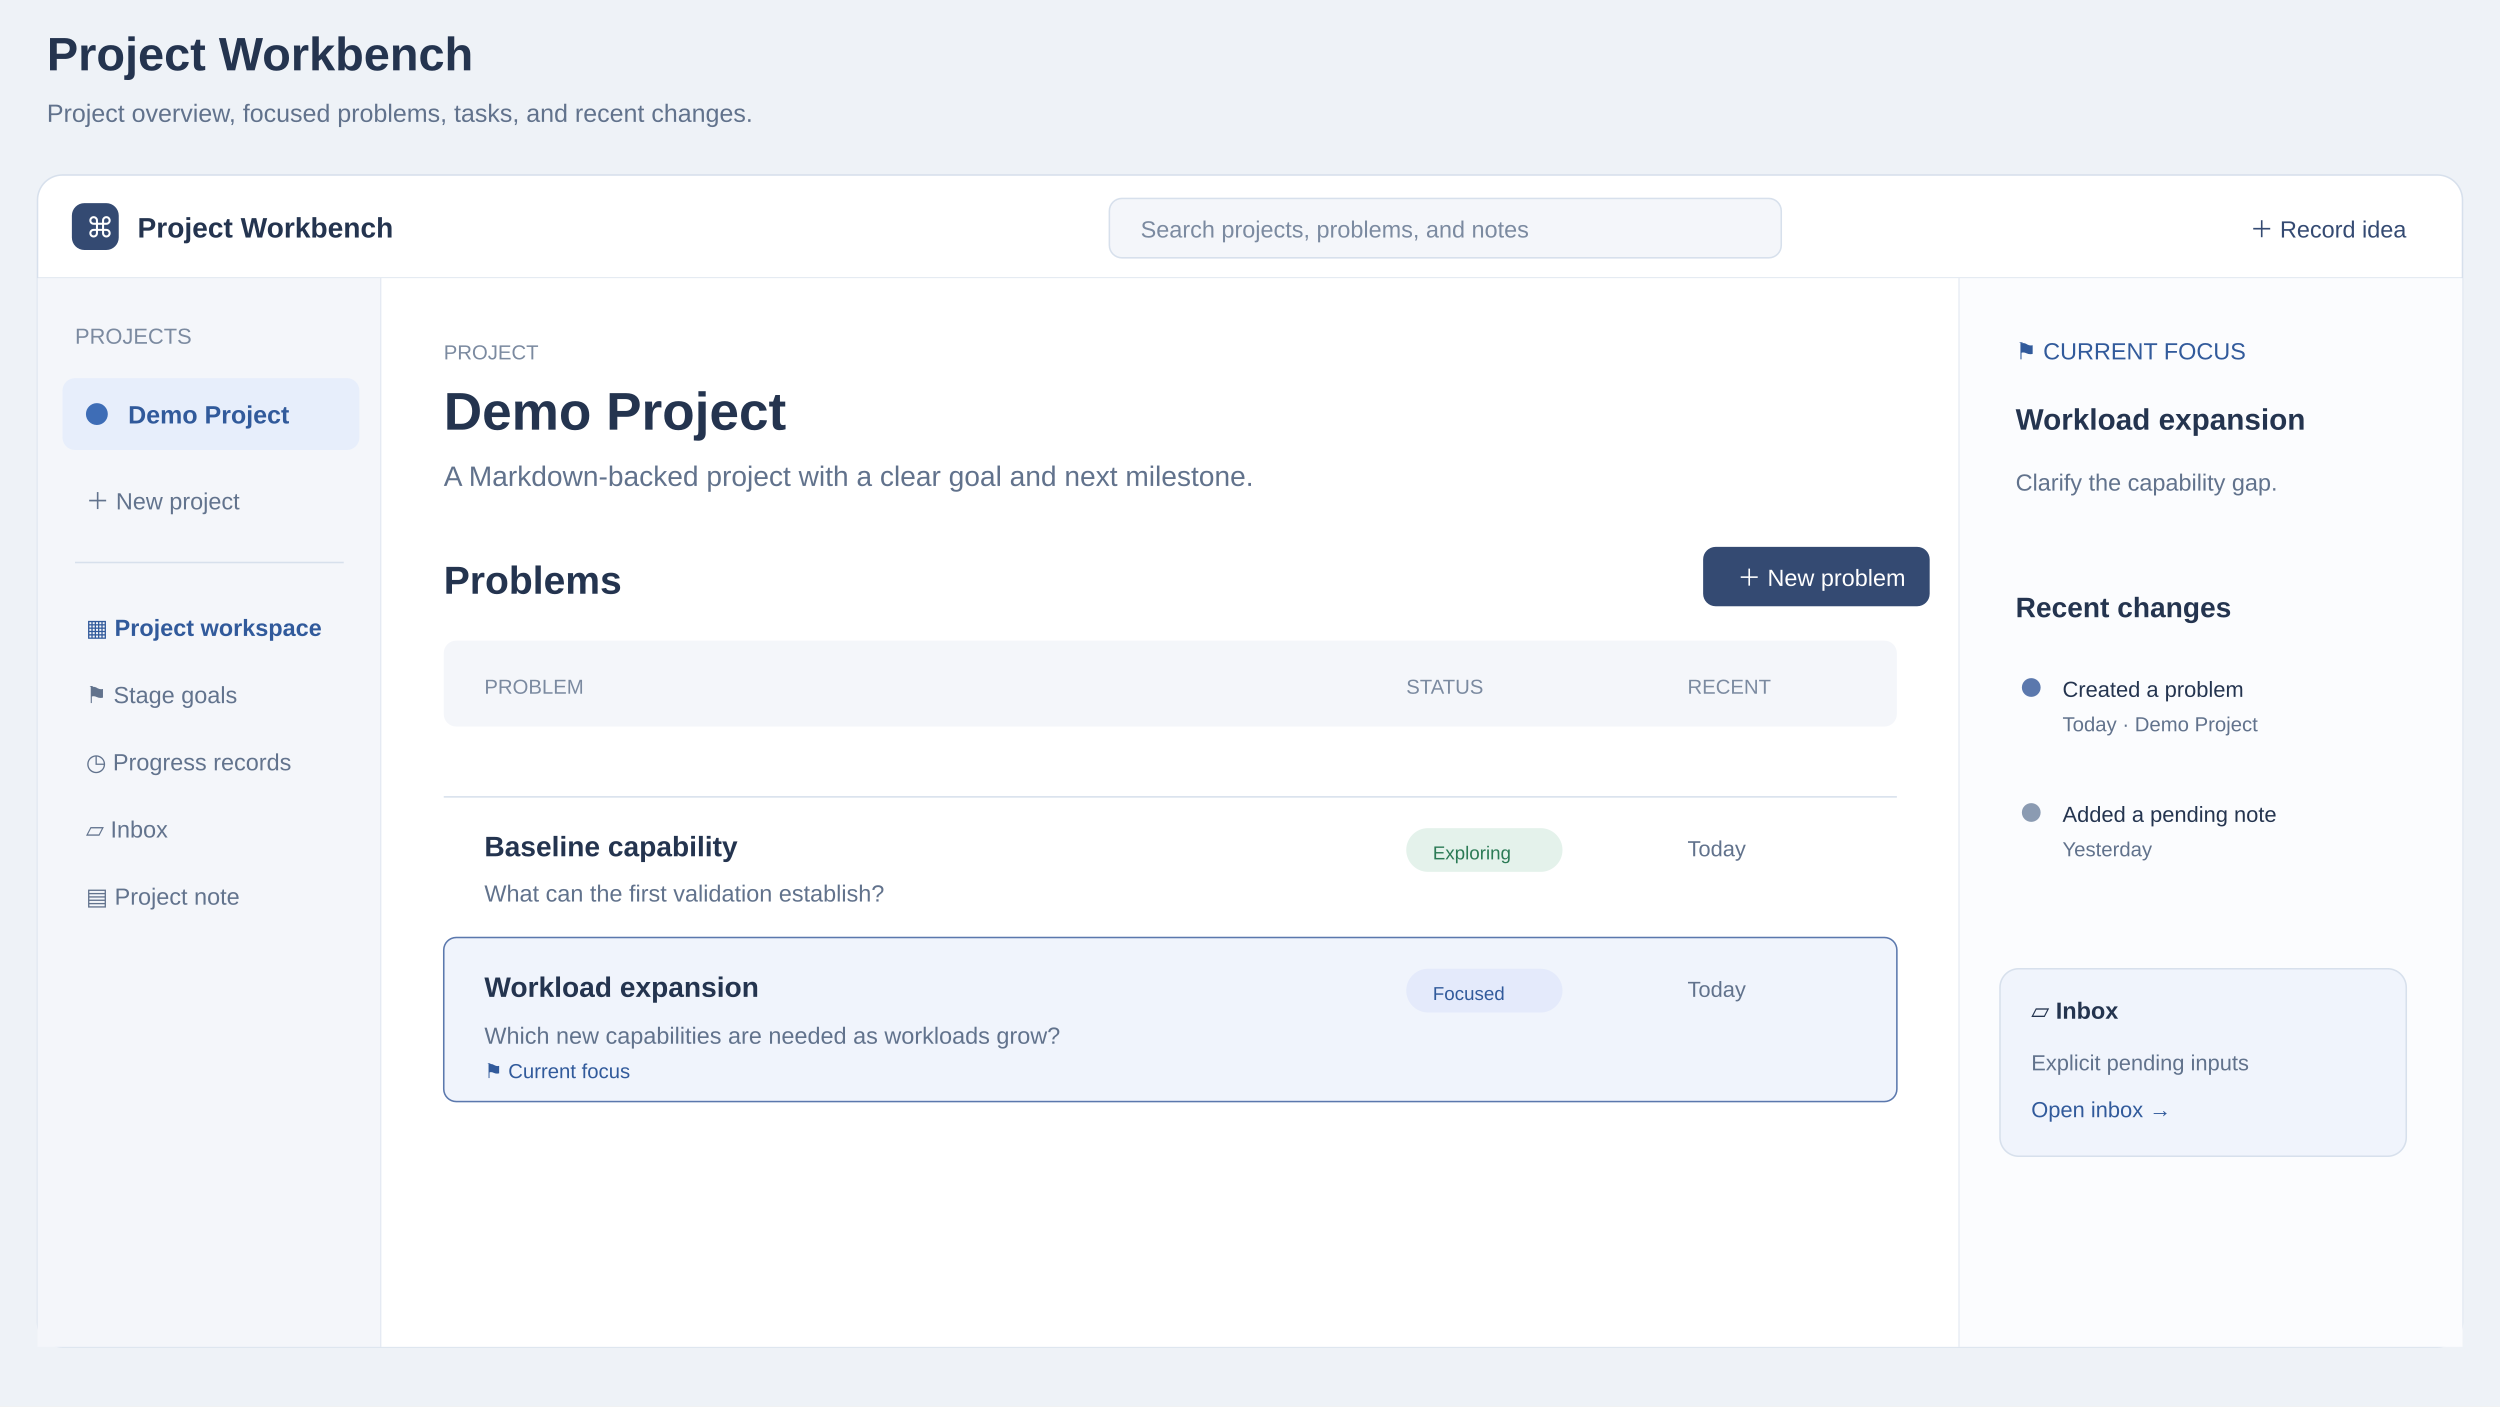
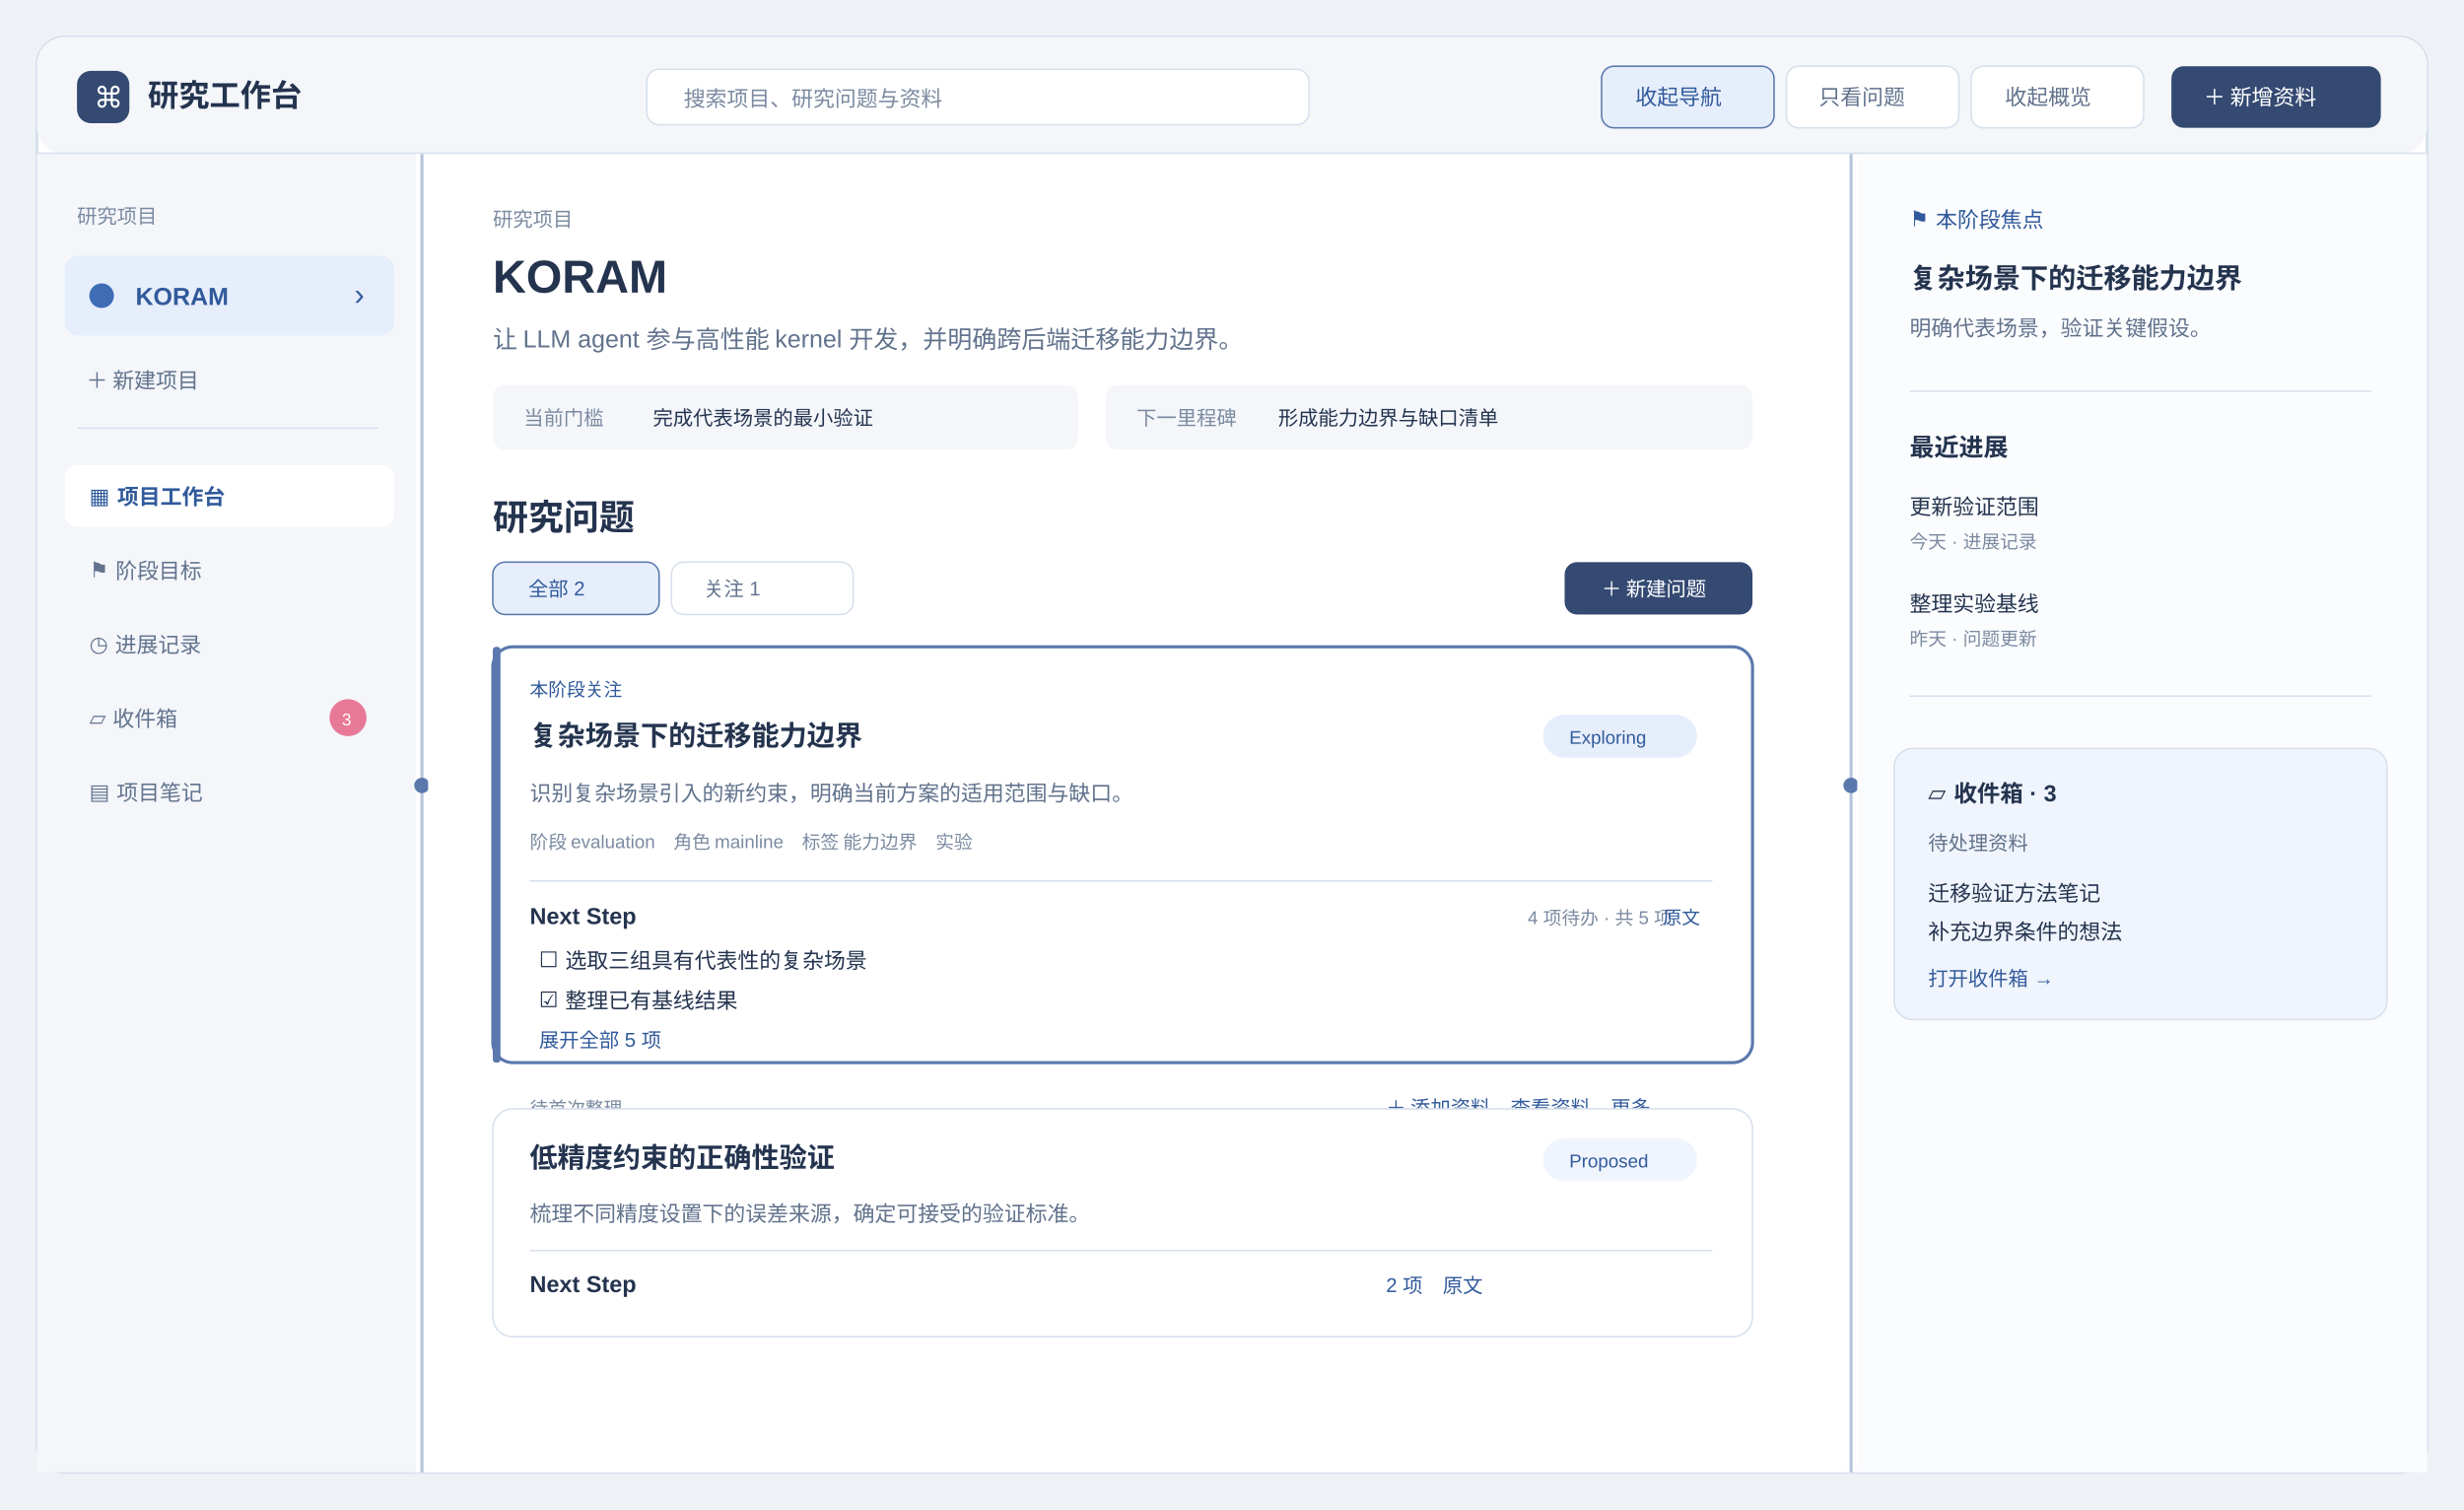
- <svg xmlns="http://www.w3.org/2000/svg" width="1600" height="900" viewBox="0 0 1600 900">
-   <rect width="1600" height="900" fill="#eef2f7" />
-   <text x="30" y="45" font-family="Arial, sans-serif" font-size="30" font-weight="700" fill="#24344f">Project Workbench</text>
-   <text x="30" y="78" font-family="Arial, sans-serif" font-size="16" fill="#61728c">Project overview, focused problems, tasks, and recent changes.</text>
-   <rect x="24" y="112" width="1552" height="750" rx="16" fill="#fff" stroke="#d7e0ec" />
-   <line x1="24" y1="178" x2="1576" y2="178" stroke="#d7e0ec" />
-   <rect x="46" y="130" width="30" height="30" rx="8" fill="#344a72" />
-   <text x="55" y="152" font-family="Arial" font-size="18" fill="#fff">⌘</text>
-   <text x="88" y="152" font-family="Arial" font-size="18" font-weight="700" fill="#24344f">Project Workbench</text>
-   <rect x="710" y="127" width="430" height="38" rx="8" fill="#f4f6fa" stroke="#d7e0ec" />
-   <text x="730" y="152" font-family="Arial" font-size="15" fill="#7b8aa0">Search projects, problems, and notes</text>
-   <text x="1440" y="152" font-family="Arial" font-size="15" fill="#344a72">＋ Record idea</text>
-   <rect x="24" y="178" width="220" height="684" fill="#f4f6fa" />
-   <line x1="244" y1="178" x2="244" y2="862" stroke="#d7e0ec" />
-   <text x="48" y="220" font-family="Arial" font-size="14" fill="#7b8aa0">PROJECTS</text>
-   <rect x="40" y="242" width="190" height="46" rx="8" fill="#e7eefb" />
-   <circle cx="62" cy="265" r="7" fill="#3e6db6" />
-   <text x="82" y="271" font-family="Arial" font-size="16" font-weight="700" fill="#315a9b">Demo Project</text>
-   <text x="55" y="326" font-family="Arial" font-size="15" fill="#62738d">＋ New project</text>
-   <line x1="48" y1="360" x2="220" y2="360" stroke="#d7e0ec" />
-   <text x="55" y="407" font-family="Arial" font-size="15" font-weight="700" fill="#315a9b">▦ Project workspace</text>
-   <text x="55" y="450" font-family="Arial" font-size="15" fill="#62738d">⚑ Stage goals</text>
-   <text x="55" y="493" font-family="Arial" font-size="15" fill="#62738d">◷ Progress records</text>
-   <text x="55" y="536" font-family="Arial" font-size="15" fill="#62738d">▱ Inbox</text>
-   <text x="55" y="579" font-family="Arial" font-size="15" fill="#62738d">▤ Project note</text>
-   <rect x="244" y="178" width="1010" height="684" fill="#fff" />
-   <text x="284" y="230" font-family="Arial" font-size="13" fill="#7b8aa0">PROJECT</text>
-   <text x="284" y="275" font-family="Arial" font-size="34" font-weight="700" fill="#24344f">Demo Project</text>
-   <text x="284" y="311" font-family="Arial" font-size="18" fill="#61728c">A Markdown-backed project with a clear goal and next milestone.</text>
-   <text x="284" y="380" font-family="Arial" font-size="25" font-weight="700" fill="#24344f">Problems</text>
-   <rect x="1090" y="350" width="145" height="38" rx="8" fill="#344a72" />
-   <text x="1112" y="375" font-family="Arial" font-size="15" fill="#fff">＋ New problem</text>
-   <rect x="284" y="410" width="930" height="55" rx="8" fill="#f4f6fa" />
-   <text x="310" y="444" font-family="Arial" font-size="13" fill="#7b8aa0">PROBLEM</text>
-   <text x="900" y="444" font-family="Arial" font-size="13" fill="#7b8aa0">STATUS</text>
-   <text x="1080" y="444" font-family="Arial" font-size="13" fill="#7b8aa0">RECENT</text>
-   <line x1="284" y1="510" x2="1214" y2="510" stroke="#d7e0ec" />
-   <text x="310" y="548" font-family="Arial" font-size="18" font-weight="700" fill="#24344f">Baseline capability</text>
-   <text x="310" y="577" font-family="Arial" font-size="15" fill="#61728c">What can the first validation establish?</text>
-   <rect x="900" y="530" width="100" height="28" rx="14" fill="#e4f2eb" />
-   <text x="917" y="550" font-family="Arial" font-size="12" fill="#2b7a55">Exploring</text>
-   <text x="1080" y="548" font-family="Arial" font-size="14" fill="#61728c">Today</text>
-   <rect x="284" y="600" width="930" height="105" rx="8" fill="#f0f4fc" stroke="#5b78ad" />
-   <text x="310" y="638" font-family="Arial" font-size="18" font-weight="700" fill="#24344f">Workload expansion</text>
-   <text x="310" y="668" font-family="Arial" font-size="15" fill="#61728c">Which new capabilities are needed as workloads grow?</text>
-   <rect x="900" y="620" width="100" height="28" rx="14" fill="#e4eafb" />
-   <text x="917" y="640" font-family="Arial" font-size="12" fill="#315a9b">Focused</text>
-   <text x="1080" y="638" font-family="Arial" font-size="14" fill="#61728c">Today</text>
-   <text x="310" y="690" font-family="Arial" font-size="13" fill="#315a9b">⚑ Current focus</text>
-   <line x1="1254" y1="178" x2="1254" y2="862" stroke="#d7e0ec" />
-   <rect x="1254" y="178" width="322" height="684" fill="#fbfcfe" />
-   <text x="1290" y="230" font-family="Arial" font-size="15" fill="#315a9b">⚑ CURRENT FOCUS</text>
-   <text x="1290" y="275" font-family="Arial" font-size="19" font-weight="700" fill="#24344f">Workload expansion</text>
-   <text x="1290" y="314" font-family="Arial" font-size="15" fill="#61728c">Clarify the capability gap.</text>
-   <text x="1290" y="395" font-family="Arial" font-size="18" font-weight="700" fill="#24344f">Recent changes</text>
-   <circle cx="1300" cy="440" r="6" fill="#5b78ad" />
-   <text x="1320" y="446" font-family="Arial" font-size="14" fill="#24344f">Created a problem</text>
-   <text x="1320" y="468" font-family="Arial" font-size="13" fill="#61728c">Today · Demo Project</text>
-   <circle cx="1300" cy="520" r="6" fill="#8b9bb2" />
-   <text x="1320" y="526" font-family="Arial" font-size="14" fill="#24344f">Added a pending note</text>
-   <text x="1320" y="548" font-family="Arial" font-size="13" fill="#61728c">Yesterday</text>
-   <rect x="1280" y="620" width="260" height="120" rx="12" fill="#f0f4fc" stroke="#d7e0ec" />
-   <text x="1300" y="652" font-family="Arial" font-size="15" font-weight="700" fill="#24344f">▱ Inbox</text>
-   <text x="1300" y="685" font-family="Arial" font-size="14" fill="#61728c">Explicit pending inputs</text>
-   <text x="1300" y="715" font-family="Arial" font-size="14" fill="#315a9b">Open inbox →</text>
+ <svg xmlns="http://www.w3.org/2000/svg" width="1600" height="980" viewBox="0 0 1600 980" role="img" aria-labelledby="title desc">
+   <rect width="1600" height="980" fill="#eef2f7" />
+   <rect x="24" y="24" width="1552" height="932" rx="18" fill="#fff" stroke="#d7e0ec" stroke-width="2" />
+   <rect x="24" y="24" width="1552" height="76" rx="18" fill="#f4f6fa" />
+   <line x1="24" y1="100" x2="1576" y2="100" stroke="#d7e0ec" stroke-width="2" />
+   <rect x="50" y="46" width="34" height="34" rx="9" fill="#344a72" />
+   <text x="61" y="70" font-family="Arial,sans-serif" font-size="19" fill="#fff">⌘</text>
+   <text x="96" y="69" font-family="Arial,sans-serif" font-size="20" font-weight="700" fill="#24344f">研究工作台</text>
+   <rect x="420" y="45" width="430" height="36" rx="8" fill="#fff" stroke="#d7e0ec" />
+   <text x="444" y="69" font-family="Arial,sans-serif" font-size="14" fill="#7b8aa0">搜索项目、研究问题与资料</text>
+   <rect x="1040" y="43" width="112" height="40" rx="8" fill="#e7eefb" stroke="#5b78ad" />
+   <text x="1062" y="68" font-family="Arial,sans-serif" font-size="14" fill="#315a9b">收起导航</text>
+   <rect x="1160" y="43" width="112" height="40" rx="8" fill="#fff" stroke="#d7e0ec" />
+   <text x="1181" y="68" font-family="Arial,sans-serif" font-size="14" fill="#62738d">只看问题</text>
+   <rect x="1280" y="43" width="112" height="40" rx="8" fill="#fff" stroke="#d7e0ec" />
+   <text x="1302" y="68" font-family="Arial,sans-serif" font-size="14" fill="#62738d">收起概览</text>
+   <rect x="1410" y="43" width="136" height="40" rx="8" fill="#344a72" />
+   <text x="1431" y="68" font-family="Arial,sans-serif" font-size="14" fill="#fff">＋ 新增资料</text>
+   <rect x="24" y="100" width="250" height="856" fill="#f4f6fa" />
+   <line x1="274" y1="100" x2="274" y2="956" stroke="#d7e0ec" stroke-width="2" />
+   <text x="50" y="145" font-family="Arial,sans-serif" font-size="13" fill="#7b8aa0">研究项目</text>
+   <rect x="42" y="166" width="214" height="52" rx="9" fill="#e7eefb" />
+   <circle cx="66" cy="192" r="8" fill="#3e6db6" />
+   <text x="88" y="198" font-family="Arial,sans-serif" font-size="16" font-weight="700" fill="#315a9b">KORAM</text>
+   <text x="230" y="198" font-family="Arial,sans-serif" font-size="20" fill="#315a9b">›</text>
+   <text x="56" y="252" font-family="Arial,sans-serif" font-size="14" fill="#62738d">＋ 新建项目</text>
+   <line x1="50" y1="278" x2="246" y2="278" stroke="#d7e0ec" />
+   <rect x="42" y="302" width="214" height="40" rx="8" fill="#fff" />
+   <text x="58" y="327" font-family="Arial,sans-serif" font-size="14" font-weight="700" fill="#315a9b">▦ 项目工作台</text>
+   <text x="58" y="375" font-family="Arial,sans-serif" font-size="14" fill="#62738d">⚑ 阶段目标</text>
+   <text x="58" y="423" font-family="Arial,sans-serif" font-size="14" fill="#62738d">◷ 进展记录</text>
+   <text x="58" y="471" font-family="Arial,sans-serif" font-size="14" fill="#62738d">▱ 收件箱</text>
+   <circle cx="226" cy="466" r="12" fill="#e87996" />
+   <text x="222" y="471" font-family="Arial,sans-serif" font-size="11" fill="#fff">3</text>
+   <text x="58" y="519" font-family="Arial,sans-serif" font-size="14" fill="#62738d">▤ 项目笔记</text>
+   <rect x="270" y="100" width="8" height="856" fill="#fff" />
+   <line x1="274" y1="100" x2="274" y2="956" stroke="#b7c5db" stroke-width="2" />
+   <circle cx="274" cy="510" r="5" fill="#5b78ad" />
+   <rect x="278" y="100" width="920" height="856" fill="#fff" />
+   <text x="320" y="147" font-family="Arial,sans-serif" font-size="13" fill="#7b8aa0">研究项目</text>
+   <text x="320" y="190" font-family="Arial,sans-serif" font-size="30" font-weight="700" fill="#24344f">KORAM</text>
+   <text x="320" y="226" font-family="Arial,sans-serif" font-size="16" fill="#61728c">让 LLM agent 参与高性能 kernel 开发，并明确跨后端迁移能力边界。</text>
+   <rect x="320" y="250" width="380" height="42" rx="8" fill="#f4f6fa" />
+   <text x="340" y="276" font-family="Arial,sans-serif" font-size="13" fill="#7b8aa0">当前门槛</text>
+   <text x="424" y="276" font-family="Arial,sans-serif" font-size="13" fill="#24344f">完成代表场景的最小验证</text>
+   <rect x="718" y="250" width="420" height="42" rx="8" fill="#f4f6fa" />
+   <text x="738" y="276" font-family="Arial,sans-serif" font-size="13" fill="#7b8aa0">下一里程碑</text>
+   <text x="830" y="276" font-family="Arial,sans-serif" font-size="13" fill="#24344f">形成能力边界与缺口清单</text>
+   <text x="320" y="344" font-family="Arial,sans-serif" font-size="23" font-weight="700" fill="#24344f">研究问题</text>
+   <rect x="320" y="365" width="108" height="34" rx="8" fill="#e7eefb" stroke="#5b78ad" />
+   <text x="343" y="387" font-family="Arial,sans-serif" font-size="13" fill="#315a9b">全部 2</text>
+   <rect x="436" y="365" width="118" height="34" rx="8" fill="#fff" stroke="#d7e0ec" />
+   <text x="457" y="387" font-family="Arial,sans-serif" font-size="13" fill="#62738d">关注 1</text>
+   <rect x="1016" y="365" width="122" height="34" rx="8" fill="#344a72" />
+   <text x="1040" y="387" font-family="Arial,sans-serif" font-size="13" fill="#fff">＋ 新建问题</text>
+   <rect x="320" y="420" width="818" height="270" rx="13" fill="#fff" stroke="#5b78ad" stroke-width="2" />
+   <rect x="320" y="420" width="5" height="270" rx="2" fill="#5b78ad" />
+   <text x="344" y="452" font-family="Arial,sans-serif" font-size="12" fill="#315a9b">本阶段关注</text>
+   <text x="344" y="484" font-family="Arial,sans-serif" font-size="18" font-weight="700" fill="#24344f">复杂场景下的迁移能力边界</text>
+   <rect x="1002" y="464" width="100" height="28" rx="14" fill="#e7eefb" />
+   <text x="1019" y="483" font-family="Arial,sans-serif" font-size="12" fill="#315a9b">Exploring</text>
+   <text x="344" y="520" font-family="Arial,sans-serif" font-size="14" fill="#61728c">识别复杂场景引入的新约束，明确当前方案的适用范围与缺口。</text>
+   <text x="344" y="551" font-family="Arial,sans-serif" font-size="12" fill="#7b8aa0">阶段 evaluation　角色 mainline　标签 能力边界　实验</text>
+   <line x1="344" y1="572" x2="1112" y2="572" stroke="#d7e0ec" />
+   <text x="344" y="600" font-family="Arial,sans-serif" font-size="15" font-weight="700" fill="#24344f">Next Step</text>
+   <text x="992" y="600" font-family="Arial,sans-serif" font-size="12" fill="#7b8aa0">4 项待办 · 共 5 项</text>
+   <text x="1080" y="600" font-family="Arial,sans-serif" font-size="12" fill="#315a9b">原文</text>
+   <text x="350" y="628" font-family="Arial,sans-serif" font-size="14" fill="#24344f">☐ 选取三组具有代表性的复杂场景</text>
+   <text x="350" y="654" font-family="Arial,sans-serif" font-size="14" fill="#24344f">☑ 整理已有基线结果</text>
+   <text x="350" y="680" font-family="Arial,sans-serif" font-size="13" fill="#315a9b">展开全部 5 项</text>
+   <text x="344" y="724" font-family="Arial,sans-serif" font-size="12" fill="#7b8aa0">待首次整理</text>
+   <text x="900" y="724" font-family="Arial,sans-serif" font-size="13" fill="#315a9b">＋ 添加资料　查看资料　更多</text>
+   <rect x="320" y="720" width="818" height="148" rx="13" fill="#fff" stroke="#d7e0ec" />
+   <text x="344" y="758" font-family="Arial,sans-serif" font-size="18" font-weight="700" fill="#24344f">低精度约束的正确性验证</text>
+   <rect x="1002" y="739" width="100" height="28" rx="14" fill="#f0f4fc" />
+   <text x="1019" y="758" font-family="Arial,sans-serif" font-size="12" fill="#315a9b">Proposed</text>
+   <text x="344" y="793" font-family="Arial,sans-serif" font-size="14" fill="#61728c">梳理不同精度设置下的误差来源，确定可接受的验证标准。</text>
+   <line x1="344" y1="812" x2="1112" y2="812" stroke="#d7e0ec" />
+   <text x="344" y="839" font-family="Arial,sans-serif" font-size="15" font-weight="700" fill="#24344f">Next Step</text>
+   <text x="900" y="839" font-family="Arial,sans-serif" font-size="13" fill="#315a9b">2 项　原文</text>
+   <rect x="1198" y="100" width="8" height="856" fill="#fff" />
+   <line x1="1202" y1="100" x2="1202" y2="956" stroke="#b7c5db" stroke-width="2" />
+   <circle cx="1202" cy="510" r="5" fill="#5b78ad" />
+   <rect x="1206" y="100" width="370" height="856" fill="#fbfcfe" />
+   <text x="1240" y="147" font-family="Arial,sans-serif" font-size="14" fill="#315a9b">⚑ 本阶段焦点</text>
+   <text x="1240" y="187" font-family="Arial,sans-serif" font-size="18" font-weight="700" fill="#24344f">复杂场景下的迁移能力边界</text>
+   <text x="1240" y="218" font-family="Arial,sans-serif" font-size="14" fill="#61728c">明确代表场景，验证关键假设。</text>
+   <line x1="1240" y1="254" x2="1540" y2="254" stroke="#d7e0ec" />
+   <text x="1240" y="296" font-family="Arial,sans-serif" font-size="16" font-weight="700" fill="#24344f">最近进展</text>
+   <text x="1240" y="334" font-family="Arial,sans-serif" font-size="14" fill="#24344f">更新验证范围</text>
+   <text x="1240" y="356" font-family="Arial,sans-serif" font-size="12" fill="#7b8aa0">今天 · 进展记录</text>
+   <text x="1240" y="397" font-family="Arial,sans-serif" font-size="14" fill="#24344f">整理实验基线</text>
+   <text x="1240" y="419" font-family="Arial,sans-serif" font-size="12" fill="#7b8aa0">昨天 · 问题更新</text>
+   <line x1="1240" y1="452" x2="1540" y2="452" stroke="#d7e0ec" />
+   <rect x="1230" y="486" width="320" height="176" rx="12" fill="#f0f4fc" stroke="#d7e0ec" />
+   <text x="1252" y="520" font-family="Arial,sans-serif" font-size="15" font-weight="700" fill="#24344f">▱ 收件箱 · 3</text>
+   <text x="1252" y="552" font-family="Arial,sans-serif" font-size="13" fill="#61728c">待处理资料</text>
+   <text x="1252" y="585" font-family="Arial,sans-serif" font-size="14" fill="#24344f">迁移验证方法笔记</text>
+   <text x="1252" y="610" font-family="Arial,sans-serif" font-size="14" fill="#24344f">补充边界条件的想法</text>
+   <text x="1252" y="640" font-family="Arial,sans-serif" font-size="13" fill="#315a9b">打开收件箱 →</text>
</svg>
